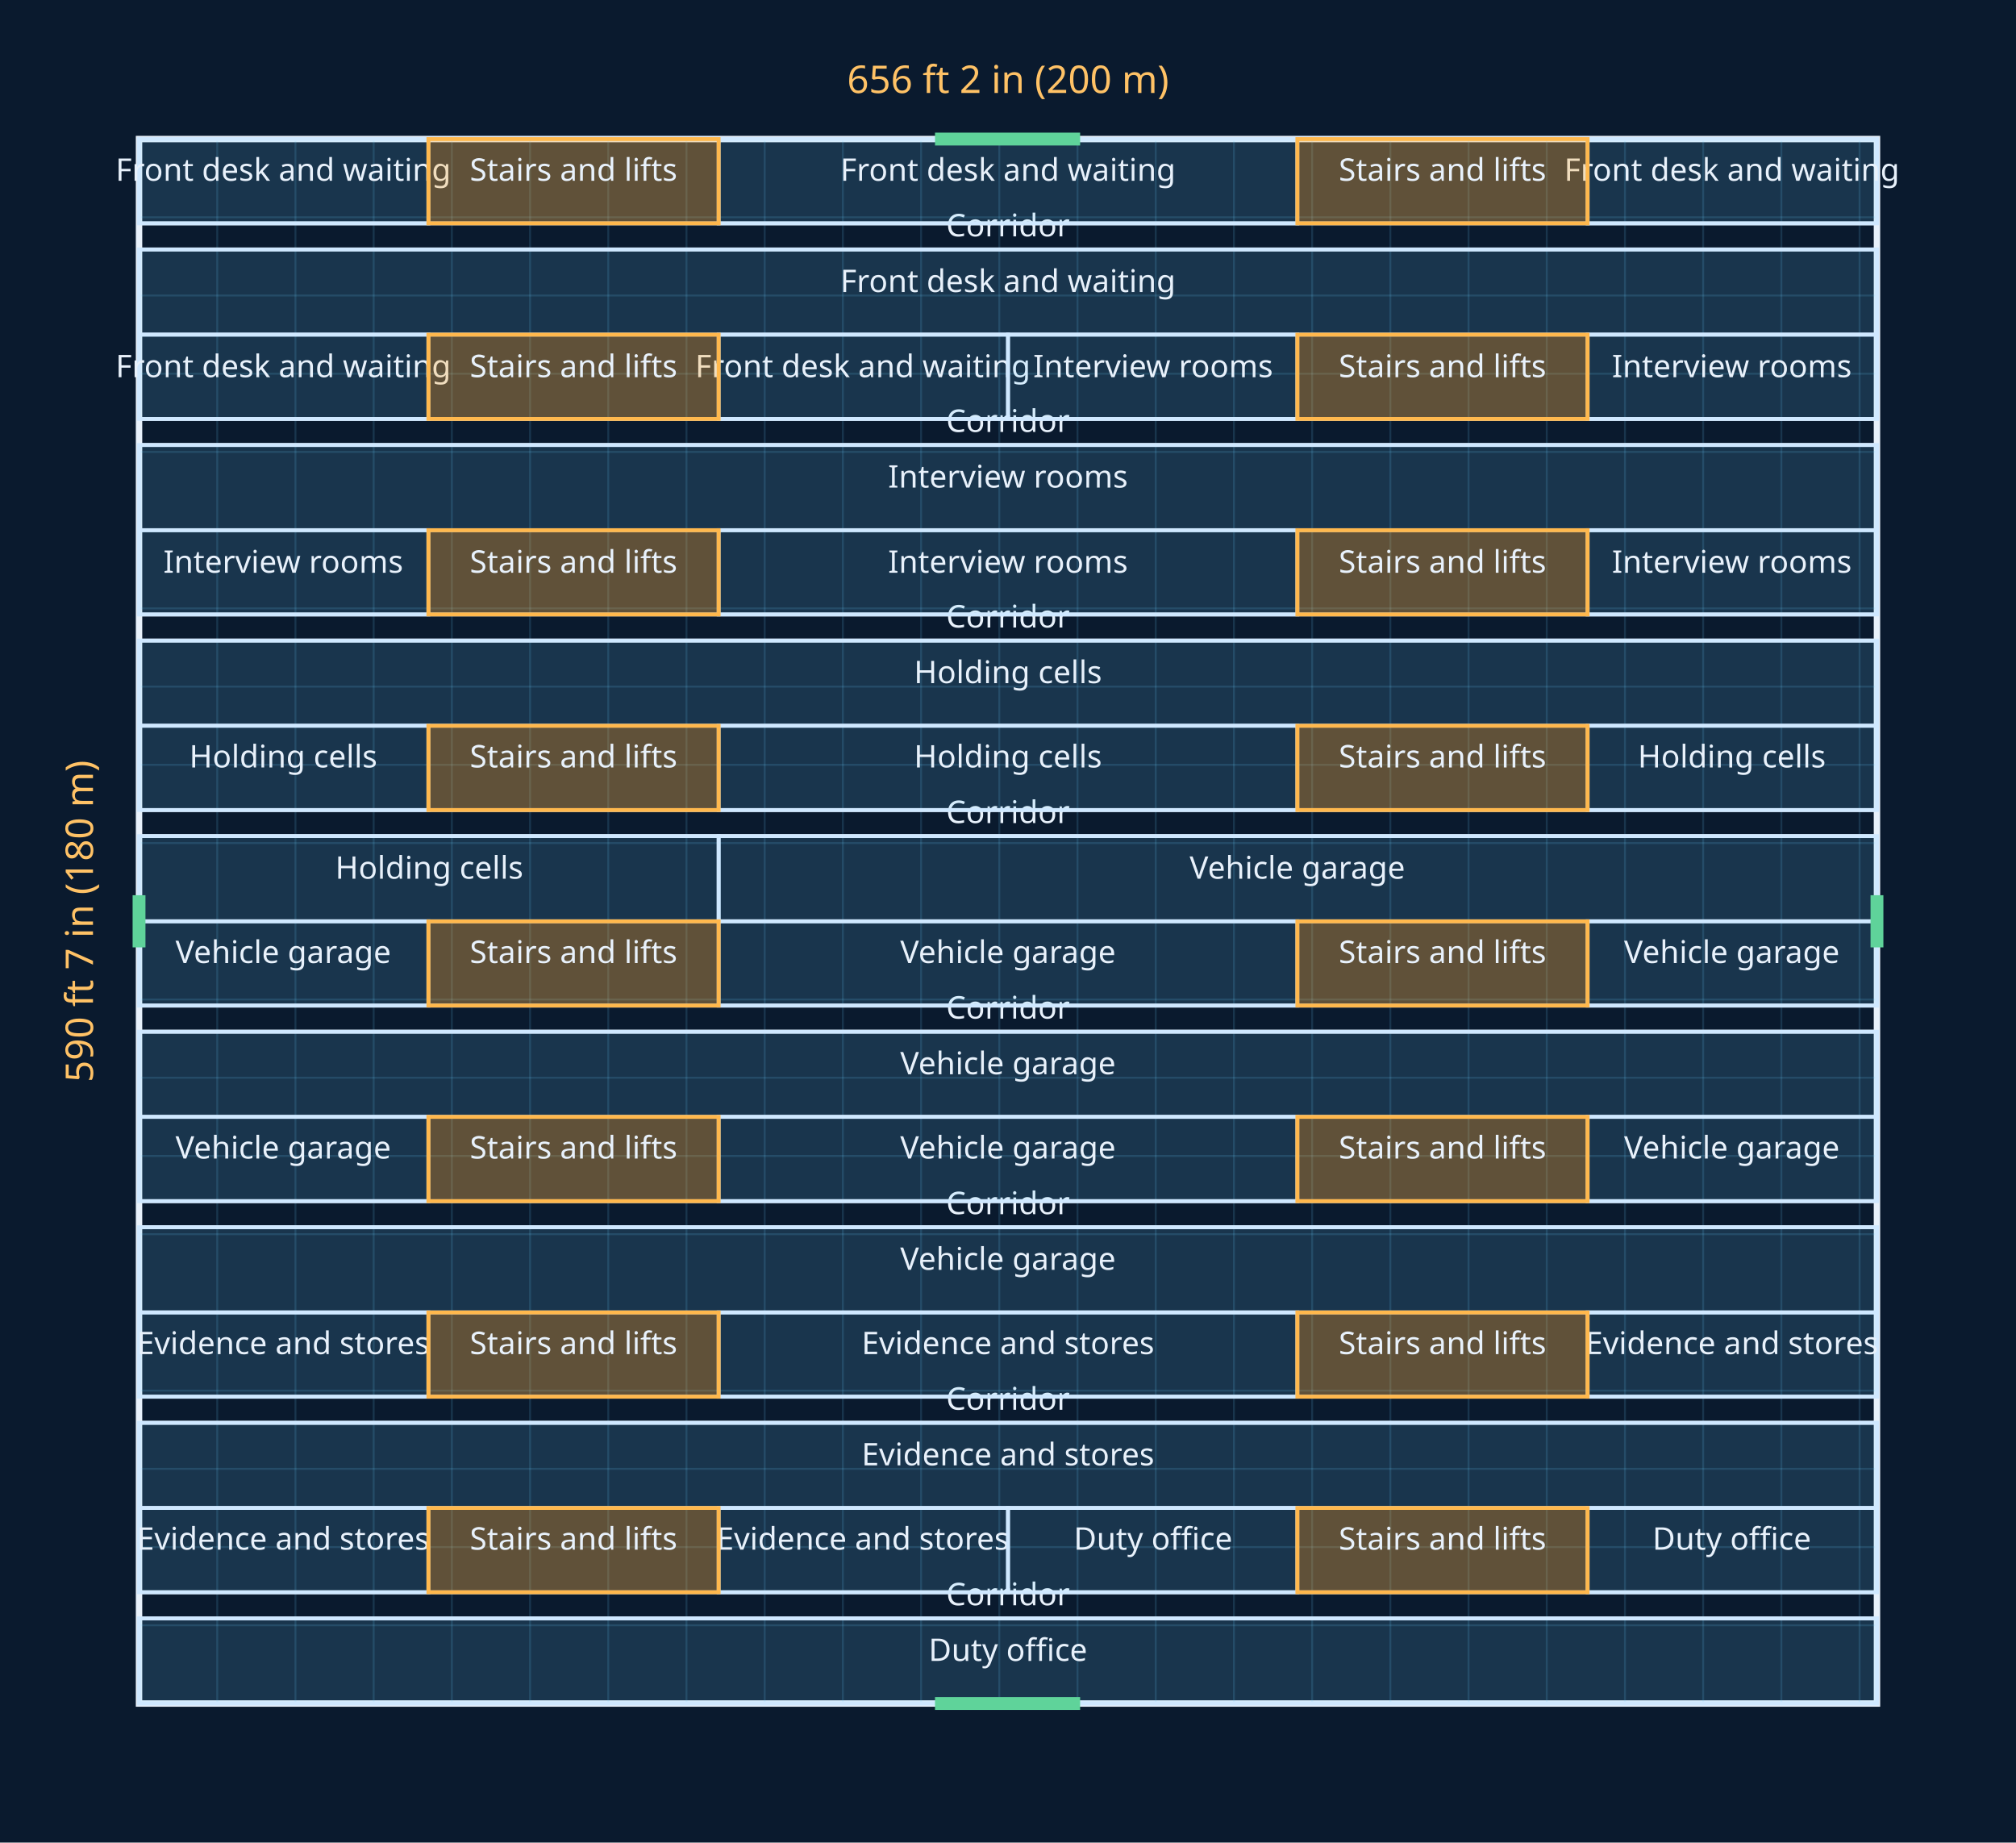
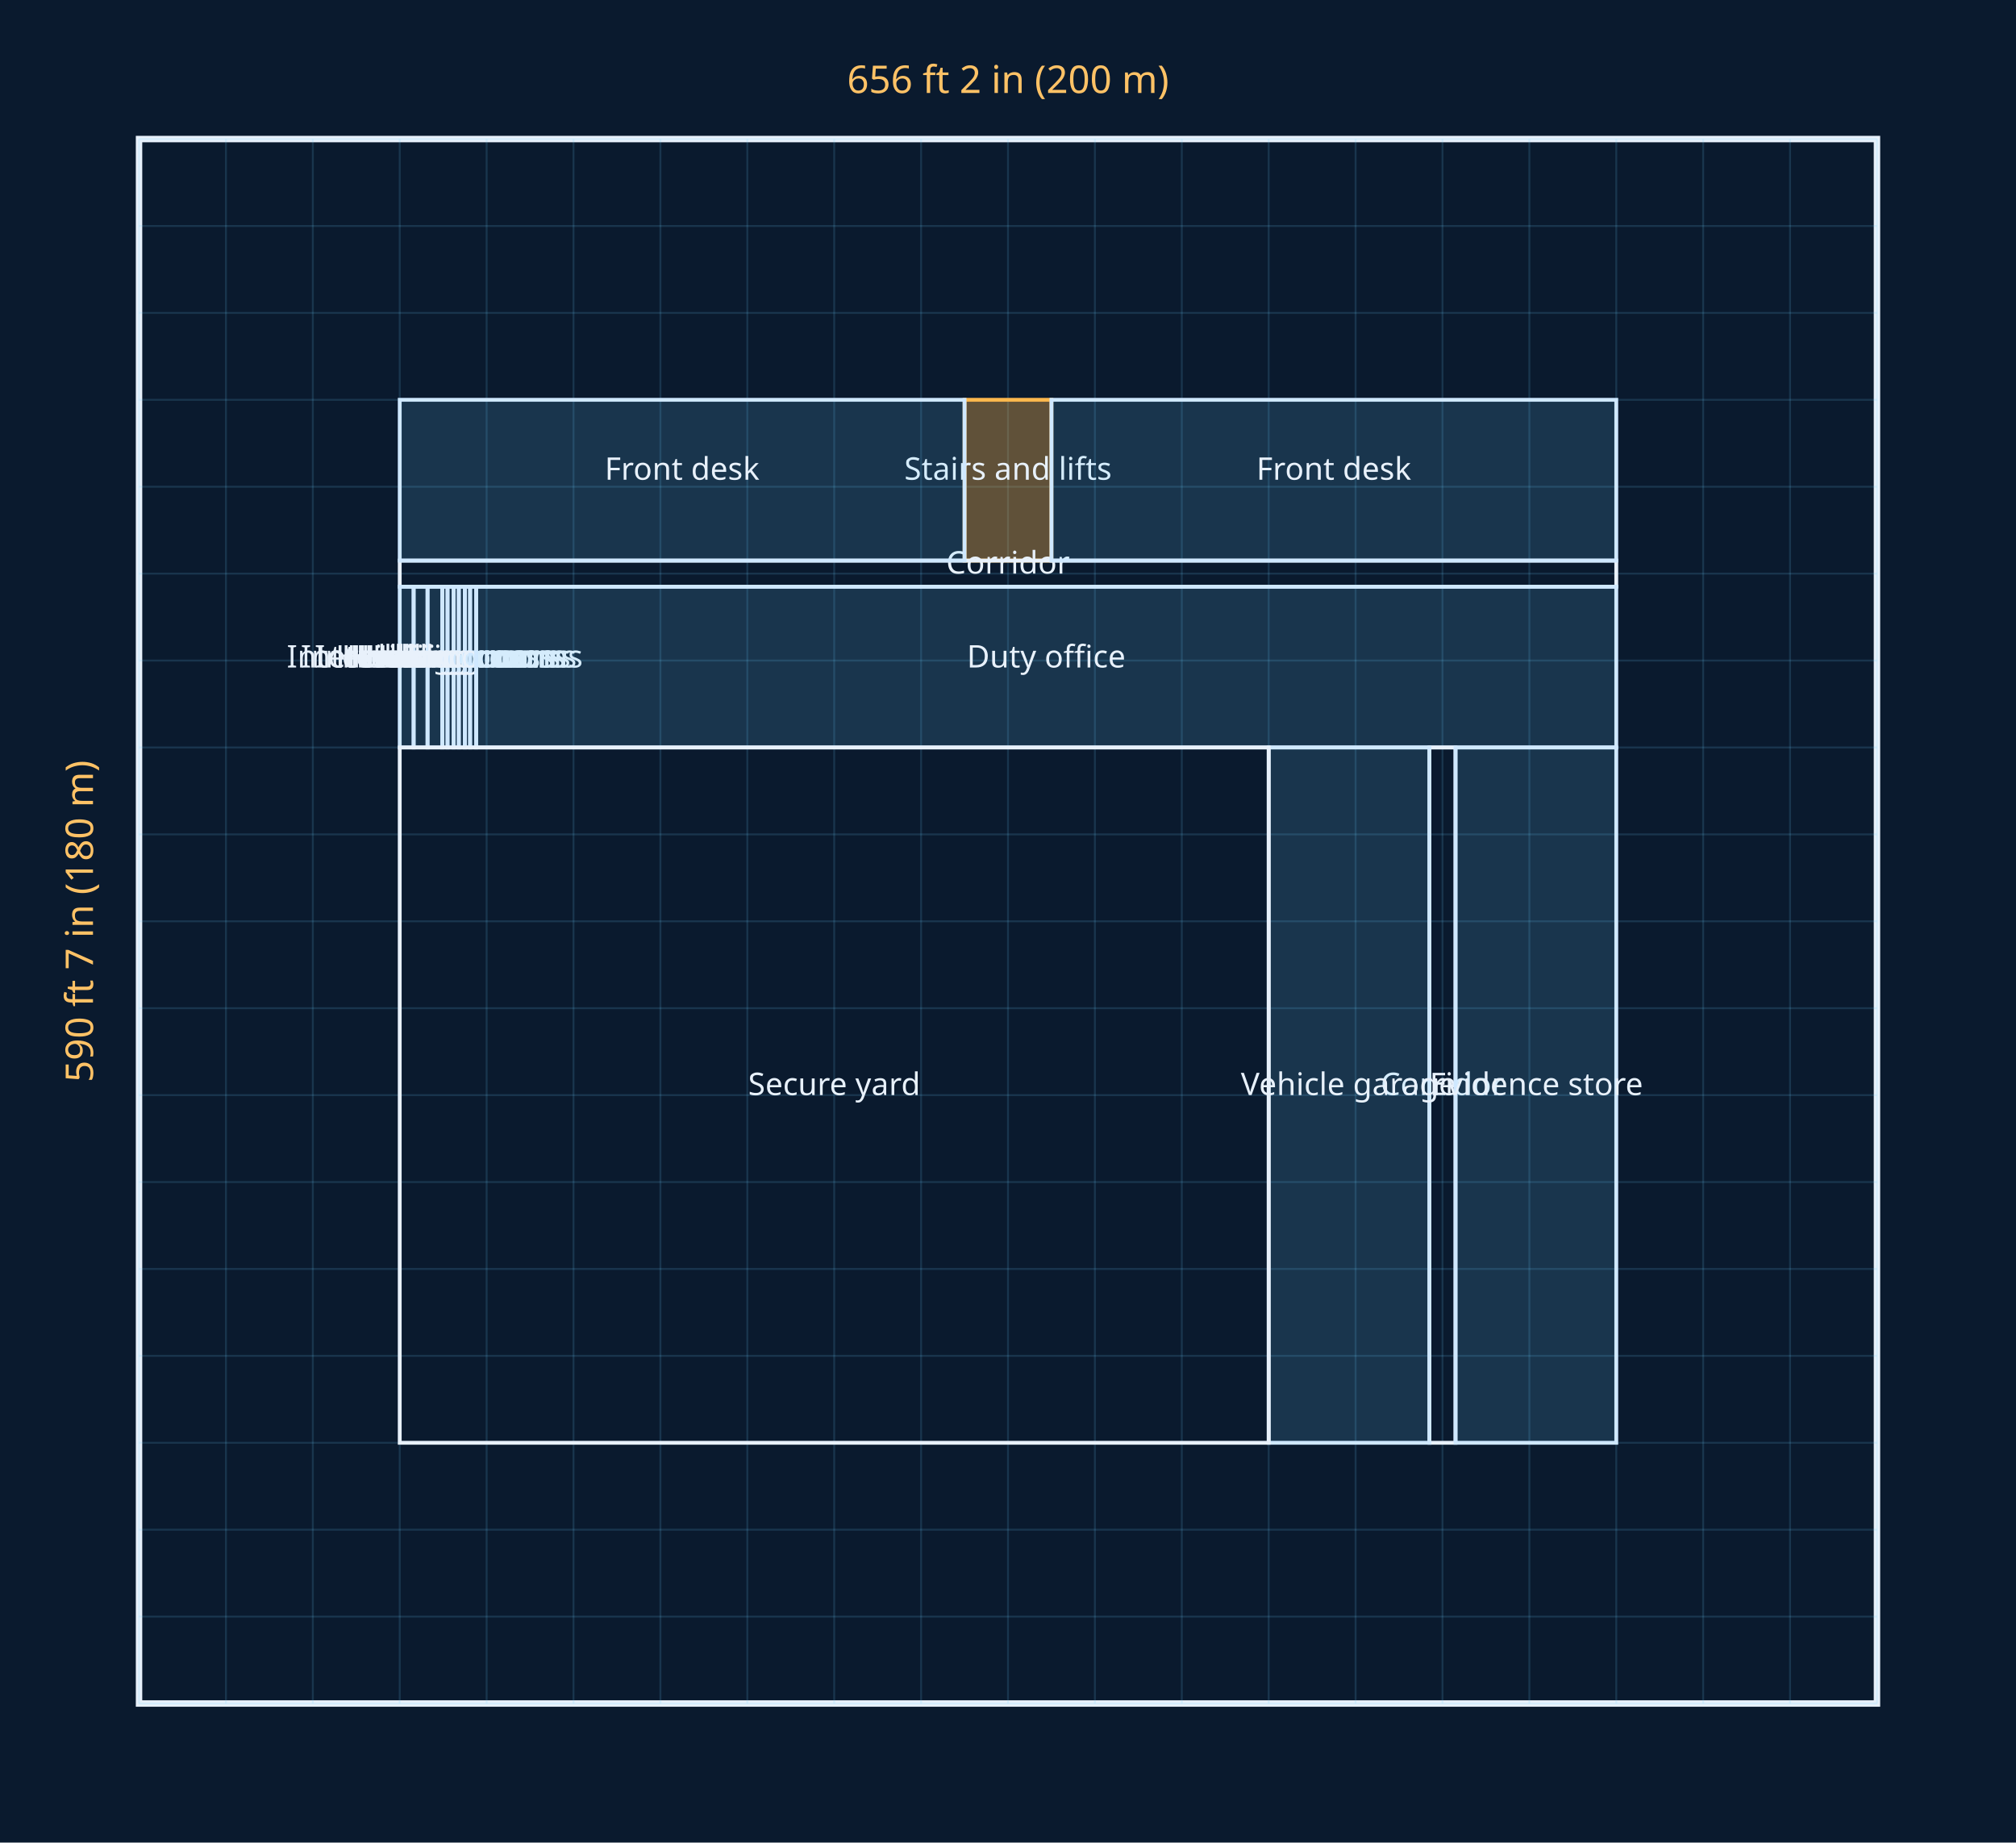
<svg xmlns="http://www.w3.org/2000/svg" viewBox="-16.0 -16.0 232.0 212.0" font-family="Segoe UI, sans-serif">
  <rect x="-16.0" y="-16.0" width="232.0" height="212.0" fill="#0a1a2e" />
  <rect x="0" y="0" width="200.0" height="180.0" fill="none" stroke="#e8f1fb" stroke-width="0.74" />
  <line x1="0.0" y1="0" x2="0.0" y2="180.0" stroke="#6fd0ff" stroke-opacity=".15" stroke-width="0.22" />
-   <line x1="9.0" y1="0" x2="9.0" y2="180.0" stroke="#6fd0ff" stroke-opacity=".15" stroke-width="0.22" />
-   <line x1="18.0" y1="0" x2="18.0" y2="180.0" stroke="#6fd0ff" stroke-opacity=".15" stroke-width="0.22" />
-   <line x1="27.0" y1="0" x2="27.0" y2="180.0" stroke="#6fd0ff" stroke-opacity=".15" stroke-width="0.22" />
-   <line x1="36.0" y1="0" x2="36.0" y2="180.0" stroke="#6fd0ff" stroke-opacity=".15" stroke-width="0.22" />
-   <line x1="45.0" y1="0" x2="45.0" y2="180.0" stroke="#6fd0ff" stroke-opacity=".15" stroke-width="0.22" />
-   <line x1="54.0" y1="0" x2="54.0" y2="180.0" stroke="#6fd0ff" stroke-opacity=".15" stroke-width="0.22" />
-   <line x1="63.0" y1="0" x2="63.0" y2="180.0" stroke="#6fd0ff" stroke-opacity=".15" stroke-width="0.22" />
-   <line x1="72.0" y1="0" x2="72.0" y2="180.0" stroke="#6fd0ff" stroke-opacity=".15" stroke-width="0.22" />
-   <line x1="81.0" y1="0" x2="81.0" y2="180.0" stroke="#6fd0ff" stroke-opacity=".15" stroke-width="0.22" />
+   <line x1="10.0" y1="0" x2="10.0" y2="180.0" stroke="#6fd0ff" stroke-opacity=".15" stroke-width="0.22" />
+   <line x1="20.0" y1="0" x2="20.0" y2="180.0" stroke="#6fd0ff" stroke-opacity=".15" stroke-width="0.22" />
+   <line x1="30.0" y1="0" x2="30.0" y2="180.0" stroke="#6fd0ff" stroke-opacity=".15" stroke-width="0.22" />
+   <line x1="40.0" y1="0" x2="40.0" y2="180.0" stroke="#6fd0ff" stroke-opacity=".15" stroke-width="0.22" />
+   <line x1="50.0" y1="0" x2="50.0" y2="180.0" stroke="#6fd0ff" stroke-opacity=".15" stroke-width="0.22" />
+   <line x1="60.0" y1="0" x2="60.0" y2="180.0" stroke="#6fd0ff" stroke-opacity=".15" stroke-width="0.22" />
+   <line x1="70.0" y1="0" x2="70.0" y2="180.0" stroke="#6fd0ff" stroke-opacity=".15" stroke-width="0.22" />
+   <line x1="80.0" y1="0" x2="80.0" y2="180.0" stroke="#6fd0ff" stroke-opacity=".15" stroke-width="0.22" />
  <line x1="90.0" y1="0" x2="90.0" y2="180.0" stroke="#6fd0ff" stroke-opacity=".15" stroke-width="0.22" />
-   <line x1="99.0" y1="0" x2="99.0" y2="180.0" stroke="#6fd0ff" stroke-opacity=".15" stroke-width="0.22" />
-   <line x1="108.0" y1="0" x2="108.0" y2="180.0" stroke="#6fd0ff" stroke-opacity=".15" stroke-width="0.22" />
-   <line x1="117.0" y1="0" x2="117.0" y2="180.0" stroke="#6fd0ff" stroke-opacity=".15" stroke-width="0.22" />
-   <line x1="126.0" y1="0" x2="126.0" y2="180.0" stroke="#6fd0ff" stroke-opacity=".15" stroke-width="0.22" />
-   <line x1="135.0" y1="0" x2="135.0" y2="180.0" stroke="#6fd0ff" stroke-opacity=".15" stroke-width="0.22" />
-   <line x1="144.0" y1="0" x2="144.0" y2="180.0" stroke="#6fd0ff" stroke-opacity=".15" stroke-width="0.22" />
-   <line x1="153.0" y1="0" x2="153.0" y2="180.0" stroke="#6fd0ff" stroke-opacity=".15" stroke-width="0.22" />
-   <line x1="162.0" y1="0" x2="162.0" y2="180.0" stroke="#6fd0ff" stroke-opacity=".15" stroke-width="0.22" />
-   <line x1="171.0" y1="0" x2="171.0" y2="180.0" stroke="#6fd0ff" stroke-opacity=".15" stroke-width="0.22" />
+   <line x1="100.0" y1="0" x2="100.0" y2="180.0" stroke="#6fd0ff" stroke-opacity=".15" stroke-width="0.22" />
+   <line x1="110.0" y1="0" x2="110.0" y2="180.0" stroke="#6fd0ff" stroke-opacity=".15" stroke-width="0.22" />
+   <line x1="120.0" y1="0" x2="120.0" y2="180.0" stroke="#6fd0ff" stroke-opacity=".15" stroke-width="0.22" />
+   <line x1="130.0" y1="0" x2="130.0" y2="180.0" stroke="#6fd0ff" stroke-opacity=".15" stroke-width="0.22" />
+   <line x1="140.0" y1="0" x2="140.0" y2="180.0" stroke="#6fd0ff" stroke-opacity=".15" stroke-width="0.22" />
+   <line x1="150.0" y1="0" x2="150.0" y2="180.0" stroke="#6fd0ff" stroke-opacity=".15" stroke-width="0.22" />
+   <line x1="160.0" y1="0" x2="160.0" y2="180.0" stroke="#6fd0ff" stroke-opacity=".15" stroke-width="0.22" />
+   <line x1="170.0" y1="0" x2="170.0" y2="180.0" stroke="#6fd0ff" stroke-opacity=".15" stroke-width="0.22" />
  <line x1="180.0" y1="0" x2="180.0" y2="180.0" stroke="#6fd0ff" stroke-opacity=".15" stroke-width="0.22" />
-   <line x1="189.0" y1="0" x2="189.0" y2="180.0" stroke="#6fd0ff" stroke-opacity=".15" stroke-width="0.22" />
-   <line x1="198.0" y1="0" x2="198.0" y2="180.0" stroke="#6fd0ff" stroke-opacity=".15" stroke-width="0.22" />
+   <line x1="190.0" y1="0" x2="190.0" y2="180.0" stroke="#6fd0ff" stroke-opacity=".15" stroke-width="0.22" />
+   <line x1="200.0" y1="0" x2="200.0" y2="180.0" stroke="#6fd0ff" stroke-opacity=".15" stroke-width="0.22" />
  <line x1="0" y1="0.0" x2="200.0" y2="0.0" stroke="#6fd0ff" stroke-opacity=".15" stroke-width="0.22" />
-   <line x1="0" y1="9.0" x2="200.0" y2="9.0" stroke="#6fd0ff" stroke-opacity=".15" stroke-width="0.22" />
-   <line x1="0" y1="18.0" x2="200.0" y2="18.0" stroke="#6fd0ff" stroke-opacity=".15" stroke-width="0.22" />
-   <line x1="0" y1="27.0" x2="200.0" y2="27.0" stroke="#6fd0ff" stroke-opacity=".15" stroke-width="0.22" />
-   <line x1="0" y1="36.0" x2="200.0" y2="36.0" stroke="#6fd0ff" stroke-opacity=".15" stroke-width="0.22" />
-   <line x1="0" y1="45.0" x2="200.0" y2="45.0" stroke="#6fd0ff" stroke-opacity=".15" stroke-width="0.22" />
-   <line x1="0" y1="54.0" x2="200.0" y2="54.0" stroke="#6fd0ff" stroke-opacity=".15" stroke-width="0.22" />
-   <line x1="0" y1="63.0" x2="200.0" y2="63.0" stroke="#6fd0ff" stroke-opacity=".15" stroke-width="0.22" />
-   <line x1="0" y1="72.0" x2="200.0" y2="72.0" stroke="#6fd0ff" stroke-opacity=".15" stroke-width="0.22" />
-   <line x1="0" y1="81.0" x2="200.0" y2="81.0" stroke="#6fd0ff" stroke-opacity=".15" stroke-width="0.22" />
+   <line x1="0" y1="10.0" x2="200.0" y2="10.0" stroke="#6fd0ff" stroke-opacity=".15" stroke-width="0.22" />
+   <line x1="0" y1="20.0" x2="200.0" y2="20.0" stroke="#6fd0ff" stroke-opacity=".15" stroke-width="0.22" />
+   <line x1="0" y1="30.0" x2="200.0" y2="30.0" stroke="#6fd0ff" stroke-opacity=".15" stroke-width="0.22" />
+   <line x1="0" y1="40.0" x2="200.0" y2="40.0" stroke="#6fd0ff" stroke-opacity=".15" stroke-width="0.22" />
+   <line x1="0" y1="50.0" x2="200.0" y2="50.0" stroke="#6fd0ff" stroke-opacity=".15" stroke-width="0.22" />
+   <line x1="0" y1="60.0" x2="200.0" y2="60.0" stroke="#6fd0ff" stroke-opacity=".15" stroke-width="0.22" />
+   <line x1="0" y1="70.0" x2="200.0" y2="70.0" stroke="#6fd0ff" stroke-opacity=".15" stroke-width="0.22" />
+   <line x1="0" y1="80.0" x2="200.0" y2="80.0" stroke="#6fd0ff" stroke-opacity=".15" stroke-width="0.22" />
  <line x1="0" y1="90.0" x2="200.0" y2="90.0" stroke="#6fd0ff" stroke-opacity=".15" stroke-width="0.22" />
-   <line x1="0" y1="99.0" x2="200.0" y2="99.0" stroke="#6fd0ff" stroke-opacity=".15" stroke-width="0.22" />
-   <line x1="0" y1="108.0" x2="200.0" y2="108.0" stroke="#6fd0ff" stroke-opacity=".15" stroke-width="0.22" />
-   <line x1="0" y1="117.0" x2="200.0" y2="117.0" stroke="#6fd0ff" stroke-opacity=".15" stroke-width="0.22" />
-   <line x1="0" y1="126.0" x2="200.0" y2="126.0" stroke="#6fd0ff" stroke-opacity=".15" stroke-width="0.22" />
-   <line x1="0" y1="135.0" x2="200.0" y2="135.0" stroke="#6fd0ff" stroke-opacity=".15" stroke-width="0.22" />
-   <line x1="0" y1="144.0" x2="200.0" y2="144.0" stroke="#6fd0ff" stroke-opacity=".15" stroke-width="0.22" />
-   <line x1="0" y1="153.0" x2="200.0" y2="153.0" stroke="#6fd0ff" stroke-opacity=".15" stroke-width="0.22" />
-   <line x1="0" y1="162.0" x2="200.0" y2="162.0" stroke="#6fd0ff" stroke-opacity=".15" stroke-width="0.22" />
-   <line x1="0" y1="171.0" x2="200.0" y2="171.0" stroke="#6fd0ff" stroke-opacity=".15" stroke-width="0.22" />
+   <line x1="0" y1="100.0" x2="200.0" y2="100.0" stroke="#6fd0ff" stroke-opacity=".15" stroke-width="0.22" />
+   <line x1="0" y1="110.0" x2="200.0" y2="110.0" stroke="#6fd0ff" stroke-opacity=".15" stroke-width="0.22" />
+   <line x1="0" y1="120.0" x2="200.0" y2="120.0" stroke="#6fd0ff" stroke-opacity=".15" stroke-width="0.22" />
+   <line x1="0" y1="130.0" x2="200.0" y2="130.0" stroke="#6fd0ff" stroke-opacity=".15" stroke-width="0.22" />
+   <line x1="0" y1="140.0" x2="200.0" y2="140.0" stroke="#6fd0ff" stroke-opacity=".15" stroke-width="0.22" />
+   <line x1="0" y1="150.0" x2="200.0" y2="150.0" stroke="#6fd0ff" stroke-opacity=".15" stroke-width="0.22" />
+   <line x1="0" y1="160.0" x2="200.0" y2="160.0" stroke="#6fd0ff" stroke-opacity=".15" stroke-width="0.22" />
+   <line x1="0" y1="170.0" x2="200.0" y2="170.0" stroke="#6fd0ff" stroke-opacity=".15" stroke-width="0.22" />
  <line x1="0" y1="180.0" x2="200.0" y2="180.0" stroke="#6fd0ff" stroke-opacity=".15" stroke-width="0.22" />
-   <polygon points="0.0,9.7 200.0,9.7 200.0,12.7 0.0,12.7" fill="none" stroke="#e8f1fb" stroke-width="0.44" />
-   <text x="100.0" y="11.2" font-size="3.6" fill="#e8f1fb" text-anchor="middle">Corridor</text>
-   <polygon points="0.0,32.2 200.0,32.2 200.0,35.2 0.0,35.2" fill="none" stroke="#e8f1fb" stroke-width="0.44" />
-   <text x="100.0" y="33.7" font-size="3.6" fill="#e8f1fb" text-anchor="middle">Corridor</text>
-   <polygon points="0.0,54.7 200.0,54.7 200.0,57.7 0.0,57.7" fill="none" stroke="#e8f1fb" stroke-width="0.44" />
-   <text x="100.0" y="56.2" font-size="3.6" fill="#e8f1fb" text-anchor="middle">Corridor</text>
-   <polygon points="0.0,77.2 200.0,77.2 200.0,80.2 0.0,80.2" fill="none" stroke="#e8f1fb" stroke-width="0.44" />
-   <text x="100.0" y="78.7" font-size="3.6" fill="#e8f1fb" text-anchor="middle">Corridor</text>
-   <polygon points="0.0,99.7 200.0,99.7 200.0,102.7 0.0,102.7" fill="none" stroke="#e8f1fb" stroke-width="0.44" />
-   <text x="100.0" y="101.2" font-size="3.6" fill="#e8f1fb" text-anchor="middle">Corridor</text>
-   <polygon points="0.0,122.2 200.0,122.2 200.0,125.2 0.0,125.2" fill="none" stroke="#e8f1fb" stroke-width="0.44" />
-   <text x="100.0" y="123.7" font-size="3.6" fill="#e8f1fb" text-anchor="middle">Corridor</text>
-   <polygon points="0.0,144.7 200.0,144.7 200.0,147.7 0.0,147.7" fill="none" stroke="#e8f1fb" stroke-width="0.44" />
-   <text x="100.0" y="146.2" font-size="3.6" fill="#e8f1fb" text-anchor="middle">Corridor</text>
-   <polygon points="0.0,167.2 200.0,167.2 200.0,170.2 0.0,170.2" fill="none" stroke="#e8f1fb" stroke-width="0.44" />
-   <text x="100.0" y="168.7" font-size="3.6" fill="#e8f1fb" text-anchor="middle">Corridor</text>
-   <polygon points="0.0,0.0 33.3,0.0 33.3,9.7 0.0,9.7" fill="rgba(111,208,255,.15)" stroke="#cfe8ff" stroke-width="0.44" />
-   <text x="16.6" y="4.8" font-size="3.6" fill="#e8f1fb" text-anchor="middle">Front desk and waiting</text>
-   <polygon points="66.7,0.0 133.3,0.0 133.3,9.7 66.7,9.7" fill="rgba(111,208,255,.15)" stroke="#cfe8ff" stroke-width="0.44" />
-   <text x="100.0" y="4.8" font-size="3.6" fill="#e8f1fb" text-anchor="middle">Front desk and waiting</text>
-   <polygon points="166.7,0.0 200.0,0.0 200.0,9.7 166.7,9.7" fill="rgba(111,208,255,.15)" stroke="#cfe8ff" stroke-width="0.44" />
-   <text x="183.3" y="4.8" font-size="3.6" fill="#e8f1fb" text-anchor="middle">Front desk and waiting</text>
-   <polygon points="0.0,12.7 200.0,12.7 200.0,22.5 0.0,22.5" fill="rgba(111,208,255,.15)" stroke="#cfe8ff" stroke-width="0.44" />
-   <text x="100.0" y="17.6" font-size="3.6" fill="#e8f1fb" text-anchor="middle">Front desk and waiting</text>
-   <polygon points="0.0,22.5 33.3,22.5 33.3,32.2 0.0,32.2" fill="rgba(111,208,255,.15)" stroke="#cfe8ff" stroke-width="0.44" />
-   <text x="16.6" y="27.4" font-size="3.6" fill="#e8f1fb" text-anchor="middle">Front desk and waiting</text>
-   <polygon points="66.7,22.5 100.0,22.5 100.0,32.2 66.7,32.2" fill="rgba(111,208,255,.15)" stroke="#cfe8ff" stroke-width="0.44" />
-   <text x="83.3" y="27.4" font-size="3.6" fill="#e8f1fb" text-anchor="middle">Front desk and waiting</text>
-   <polygon points="100.0,22.5 133.3,22.5 133.3,32.2 100.0,32.2" fill="rgba(111,208,255,.15)" stroke="#cfe8ff" stroke-width="0.44" />
-   <text x="116.7" y="27.4" font-size="3.6" fill="#e8f1fb" text-anchor="middle">Interview rooms</text>
-   <polygon points="166.7,22.5 200.0,22.5 200.0,32.2 166.7,32.2" fill="rgba(111,208,255,.15)" stroke="#cfe8ff" stroke-width="0.44" />
-   <text x="183.3" y="27.4" font-size="3.6" fill="#e8f1fb" text-anchor="middle">Interview rooms</text>
-   <polygon points="0.0,35.2 200.0,35.2 200.0,45.0 0.0,45.0" fill="rgba(111,208,255,.15)" stroke="#cfe8ff" stroke-width="0.44" />
-   <text x="100.0" y="40.1" font-size="3.6" fill="#e8f1fb" text-anchor="middle">Interview rooms</text>
-   <polygon points="0.0,45.0 33.3,45.0 33.3,54.7 0.0,54.7" fill="rgba(111,208,255,.15)" stroke="#cfe8ff" stroke-width="0.44" />
-   <text x="16.6" y="49.9" font-size="3.6" fill="#e8f1fb" text-anchor="middle">Interview rooms</text>
-   <polygon points="66.7,45.0 133.3,45.0 133.3,54.7 66.7,54.7" fill="rgba(111,208,255,.15)" stroke="#cfe8ff" stroke-width="0.44" />
-   <text x="100.0" y="49.9" font-size="3.6" fill="#e8f1fb" text-anchor="middle">Interview rooms</text>
-   <polygon points="166.7,45.0 200.0,45.0 200.0,54.7 166.7,54.7" fill="rgba(111,208,255,.15)" stroke="#cfe8ff" stroke-width="0.44" />
-   <text x="183.3" y="49.9" font-size="3.6" fill="#e8f1fb" text-anchor="middle">Interview rooms</text>
-   <polygon points="0.0,57.7 200.0,57.7 200.0,67.5 0.0,67.5" fill="rgba(111,208,255,.15)" stroke="#cfe8ff" stroke-width="0.44" />
-   <text x="100.0" y="62.6" font-size="3.6" fill="#e8f1fb" text-anchor="middle">Holding cells</text>
-   <polygon points="0.0,67.5 33.3,67.5 33.3,77.2 0.0,77.2" fill="rgba(111,208,255,.15)" stroke="#cfe8ff" stroke-width="0.44" />
-   <text x="16.6" y="72.3" font-size="3.6" fill="#e8f1fb" text-anchor="middle">Holding cells</text>
-   <polygon points="66.7,67.5 133.3,67.5 133.3,77.2 66.7,77.2" fill="rgba(111,208,255,.15)" stroke="#cfe8ff" stroke-width="0.44" />
-   <text x="100.0" y="72.3" font-size="3.6" fill="#e8f1fb" text-anchor="middle">Holding cells</text>
-   <polygon points="166.7,67.5 200.0,67.5 200.0,77.2 166.7,77.2" fill="rgba(111,208,255,.15)" stroke="#cfe8ff" stroke-width="0.44" />
-   <text x="183.3" y="72.3" font-size="3.6" fill="#e8f1fb" text-anchor="middle">Holding cells</text>
-   <polygon points="0.0,80.2 66.7,80.2 66.7,90.0 0.0,90.0" fill="rgba(111,208,255,.15)" stroke="#cfe8ff" stroke-width="0.44" />
-   <text x="33.4" y="85.1" font-size="3.6" fill="#e8f1fb" text-anchor="middle">Holding cells</text>
-   <polygon points="66.7,80.2 200.0,80.2 200.0,90.0 66.7,90.0" fill="rgba(111,208,255,.15)" stroke="#cfe8ff" stroke-width="0.44" />
-   <text x="133.3" y="85.1" font-size="3.6" fill="#e8f1fb" text-anchor="middle">Vehicle garage</text>
-   <polygon points="0.0,90.0 33.3,90.0 33.3,99.7 0.0,99.7" fill="rgba(111,208,255,.15)" stroke="#cfe8ff" stroke-width="0.44" />
-   <text x="16.6" y="94.8" font-size="3.6" fill="#e8f1fb" text-anchor="middle">Vehicle garage</text>
-   <polygon points="66.7,90.0 133.3,90.0 133.3,99.7 66.7,99.7" fill="rgba(111,208,255,.15)" stroke="#cfe8ff" stroke-width="0.44" />
-   <text x="100.0" y="94.8" font-size="3.6" fill="#e8f1fb" text-anchor="middle">Vehicle garage</text>
-   <polygon points="166.7,90.0 200.0,90.0 200.0,99.7 166.7,99.7" fill="rgba(111,208,255,.15)" stroke="#cfe8ff" stroke-width="0.44" />
-   <text x="183.3" y="94.8" font-size="3.6" fill="#e8f1fb" text-anchor="middle">Vehicle garage</text>
-   <polygon points="0.0,102.7 200.0,102.7 200.0,112.5 0.0,112.5" fill="rgba(111,208,255,.15)" stroke="#cfe8ff" stroke-width="0.44" />
-   <text x="100.0" y="107.6" font-size="3.6" fill="#e8f1fb" text-anchor="middle">Vehicle garage</text>
-   <polygon points="0.0,112.5 33.3,112.5 33.3,122.2 0.0,122.2" fill="rgba(111,208,255,.15)" stroke="#cfe8ff" stroke-width="0.44" />
-   <text x="16.6" y="117.3" font-size="3.6" fill="#e8f1fb" text-anchor="middle">Vehicle garage</text>
-   <polygon points="66.7,112.5 133.3,112.5 133.3,122.2 66.7,122.2" fill="rgba(111,208,255,.15)" stroke="#cfe8ff" stroke-width="0.44" />
-   <text x="100.0" y="117.3" font-size="3.6" fill="#e8f1fb" text-anchor="middle">Vehicle garage</text>
-   <polygon points="166.7,112.5 200.0,112.5 200.0,122.2 166.7,122.2" fill="rgba(111,208,255,.15)" stroke="#cfe8ff" stroke-width="0.44" />
-   <text x="183.3" y="117.3" font-size="3.6" fill="#e8f1fb" text-anchor="middle">Vehicle garage</text>
-   <polygon points="0.0,125.2 200.0,125.2 200.0,135.0 0.0,135.0" fill="rgba(111,208,255,.15)" stroke="#cfe8ff" stroke-width="0.44" />
-   <text x="100.0" y="130.1" font-size="3.6" fill="#e8f1fb" text-anchor="middle">Vehicle garage</text>
-   <polygon points="0.0,135.0 33.3,135.0 33.3,144.7 0.0,144.7" fill="rgba(111,208,255,.15)" stroke="#cfe8ff" stroke-width="0.44" />
-   <text x="16.6" y="139.8" font-size="3.6" fill="#e8f1fb" text-anchor="middle">Evidence and stores</text>
-   <polygon points="66.7,135.0 133.3,135.0 133.3,144.7 66.7,144.7" fill="rgba(111,208,255,.15)" stroke="#cfe8ff" stroke-width="0.44" />
-   <text x="100.0" y="139.8" font-size="3.6" fill="#e8f1fb" text-anchor="middle">Evidence and stores</text>
-   <polygon points="166.7,135.0 200.0,135.0 200.0,144.7 166.7,144.7" fill="rgba(111,208,255,.15)" stroke="#cfe8ff" stroke-width="0.44" />
-   <text x="183.3" y="139.8" font-size="3.6" fill="#e8f1fb" text-anchor="middle">Evidence and stores</text>
-   <polygon points="0.0,147.7 200.0,147.7 200.0,157.5 0.0,157.5" fill="rgba(111,208,255,.15)" stroke="#cfe8ff" stroke-width="0.44" />
-   <text x="100.0" y="152.6" font-size="3.6" fill="#e8f1fb" text-anchor="middle">Evidence and stores</text>
-   <polygon points="0.0,157.5 33.3,157.5 33.3,167.2 0.0,167.2" fill="rgba(111,208,255,.15)" stroke="#cfe8ff" stroke-width="0.44" />
-   <text x="16.6" y="162.3" font-size="3.6" fill="#e8f1fb" text-anchor="middle">Evidence and stores</text>
-   <polygon points="66.7,157.5 100.0,157.5 100.0,167.2 66.7,167.2" fill="rgba(111,208,255,.15)" stroke="#cfe8ff" stroke-width="0.44" />
-   <text x="83.3" y="162.3" font-size="3.6" fill="#e8f1fb" text-anchor="middle">Evidence and stores</text>
-   <polygon points="100.0,157.5 133.3,157.5 133.3,167.2 100.0,167.2" fill="rgba(111,208,255,.15)" stroke="#cfe8ff" stroke-width="0.44" />
-   <text x="116.7" y="162.3" font-size="3.6" fill="#e8f1fb" text-anchor="middle">Duty office</text>
-   <polygon points="166.7,157.5 200.0,157.5 200.0,167.2 166.7,167.2" fill="rgba(111,208,255,.15)" stroke="#cfe8ff" stroke-width="0.44" />
-   <text x="183.3" y="162.3" font-size="3.6" fill="#e8f1fb" text-anchor="middle">Duty office</text>
-   <polygon points="0.0,170.2 200.0,170.2 200.0,180.0 0.0,180.0" fill="rgba(111,208,255,.15)" stroke="#cfe8ff" stroke-width="0.44" />
-   <text x="100.0" y="175.1" font-size="3.6" fill="#e8f1fb" text-anchor="middle">Duty office</text>
-   <polygon points="33.3,0.0 66.7,0.0 66.7,9.7 33.3,9.7" fill="rgba(255,184,77,.35)" stroke="#ffb84d" stroke-width="0.44" />
-   <text x="50.0" y="4.8" font-size="3.6" fill="#e8f1fb" text-anchor="middle">Stairs and lifts</text>
-   <polygon points="133.3,0.0 166.7,0.0 166.7,9.7 133.3,9.7" fill="rgba(255,184,77,.35)" stroke="#ffb84d" stroke-width="0.44" />
-   <text x="150.0" y="4.8" font-size="3.6" fill="#e8f1fb" text-anchor="middle">Stairs and lifts</text>
-   <polygon points="33.3,22.5 66.7,22.5 66.7,32.2 33.3,32.2" fill="rgba(255,184,77,.35)" stroke="#ffb84d" stroke-width="0.44" />
-   <text x="50.0" y="27.4" font-size="3.6" fill="#e8f1fb" text-anchor="middle">Stairs and lifts</text>
-   <polygon points="133.3,22.5 166.7,22.5 166.7,32.2 133.3,32.2" fill="rgba(255,184,77,.35)" stroke="#ffb84d" stroke-width="0.44" />
-   <text x="150.0" y="27.4" font-size="3.6" fill="#e8f1fb" text-anchor="middle">Stairs and lifts</text>
-   <polygon points="33.3,45.0 66.7,45.0 66.7,54.7 33.3,54.7" fill="rgba(255,184,77,.35)" stroke="#ffb84d" stroke-width="0.44" />
-   <text x="50.0" y="49.9" font-size="3.6" fill="#e8f1fb" text-anchor="middle">Stairs and lifts</text>
-   <polygon points="133.3,45.0 166.7,45.0 166.7,54.7 133.3,54.7" fill="rgba(255,184,77,.35)" stroke="#ffb84d" stroke-width="0.44" />
-   <text x="150.0" y="49.9" font-size="3.6" fill="#e8f1fb" text-anchor="middle">Stairs and lifts</text>
-   <polygon points="33.3,67.5 66.7,67.5 66.7,77.2 33.3,77.2" fill="rgba(255,184,77,.35)" stroke="#ffb84d" stroke-width="0.44" />
-   <text x="50.0" y="72.3" font-size="3.6" fill="#e8f1fb" text-anchor="middle">Stairs and lifts</text>
-   <polygon points="133.3,67.5 166.7,67.5 166.7,77.2 133.3,77.2" fill="rgba(255,184,77,.35)" stroke="#ffb84d" stroke-width="0.44" />
-   <text x="150.0" y="72.3" font-size="3.6" fill="#e8f1fb" text-anchor="middle">Stairs and lifts</text>
-   <polygon points="33.3,90.0 66.7,90.0 66.7,99.7 33.3,99.7" fill="rgba(255,184,77,.35)" stroke="#ffb84d" stroke-width="0.44" />
-   <text x="50.0" y="94.8" font-size="3.6" fill="#e8f1fb" text-anchor="middle">Stairs and lifts</text>
-   <polygon points="133.3,90.0 166.7,90.0 166.7,99.7 133.3,99.7" fill="rgba(255,184,77,.35)" stroke="#ffb84d" stroke-width="0.44" />
-   <text x="150.0" y="94.8" font-size="3.6" fill="#e8f1fb" text-anchor="middle">Stairs and lifts</text>
-   <polygon points="33.3,112.5 66.7,112.5 66.7,122.2 33.3,122.2" fill="rgba(255,184,77,.35)" stroke="#ffb84d" stroke-width="0.44" />
-   <text x="50.0" y="117.3" font-size="3.6" fill="#e8f1fb" text-anchor="middle">Stairs and lifts</text>
-   <polygon points="133.3,112.5 166.7,112.5 166.7,122.2 133.3,122.2" fill="rgba(255,184,77,.35)" stroke="#ffb84d" stroke-width="0.44" />
-   <text x="150.0" y="117.3" font-size="3.6" fill="#e8f1fb" text-anchor="middle">Stairs and lifts</text>
-   <polygon points="33.3,135.0 66.7,135.0 66.7,144.7 33.3,144.7" fill="rgba(255,184,77,.35)" stroke="#ffb84d" stroke-width="0.44" />
-   <text x="50.0" y="139.8" font-size="3.6" fill="#e8f1fb" text-anchor="middle">Stairs and lifts</text>
-   <polygon points="133.3,135.0 166.7,135.0 166.7,144.7 133.3,144.7" fill="rgba(255,184,77,.35)" stroke="#ffb84d" stroke-width="0.44" />
-   <text x="150.0" y="139.8" font-size="3.6" fill="#e8f1fb" text-anchor="middle">Stairs and lifts</text>
-   <polygon points="33.3,157.5 66.7,157.5 66.7,167.2 33.3,167.2" fill="rgba(255,184,77,.35)" stroke="#ffb84d" stroke-width="0.44" />
-   <text x="50.0" y="162.3" font-size="3.6" fill="#e8f1fb" text-anchor="middle">Stairs and lifts</text>
-   <polygon points="133.3,157.5 166.7,157.5 166.7,167.2 133.3,167.2" fill="rgba(255,184,77,.35)" stroke="#ffb84d" stroke-width="0.44" />
-   <text x="150.0" y="162.3" font-size="3.6" fill="#e8f1fb" text-anchor="middle">Stairs and lifts</text>
-   <line x1="91.6" y1="0.0" x2="108.3" y2="0.0" stroke="#5fd39a" stroke-width="1.48" />
-   <line x1="91.6" y1="180.0" x2="108.3" y2="180.0" stroke="#5fd39a" stroke-width="1.48" />
-   <line x1="0.0" y1="87.0" x2="0.0" y2="93.0" stroke="#5fd39a" stroke-width="1.48" />
-   <line x1="200.0" y1="87.0" x2="200.0" y2="93.0" stroke="#5fd39a" stroke-width="1.48" />
+   <polygon points="95.0,30.0 105.0,30.0 105.0,48.5 95.0,48.5" fill="rgba(255,184,77,.35)" stroke="#ffb84d" stroke-width="0.44" />
+   <text x="100.0" y="39.2" font-size="3.6" fill="#e8f1fb" text-anchor="middle">Stairs and lifts</text>
+   <polygon points="30.0,48.5 170.0,48.5 170.0,51.5 30.0,51.5" fill="none" stroke="#e8f1fb" stroke-width="0.44" />
+   <text x="100.0" y="50.0" font-size="3.6" fill="#e8f1fb" text-anchor="middle">Corridor</text>
+   <polygon points="30.0,30.0 95.0,30.0 95.0,48.5 30.0,48.5" fill="rgba(111,208,255,.15)" stroke="#cfe8ff" stroke-width="0.44" />
+   <text x="62.5" y="39.2" font-size="3.6" fill="#e8f1fb" text-anchor="middle">Front desk</text>
+   <polygon points="105.0,30.0 170.0,30.0 170.0,48.5 105.0,48.5" fill="rgba(111,208,255,.15)" stroke="#cfe8ff" stroke-width="0.44" />
+   <text x="137.5" y="39.2" font-size="3.6" fill="#e8f1fb" text-anchor="middle">Front desk</text>
+   <polygon points="30.0,51.5 31.6,51.5 31.6,70.0 30.0,70.0" fill="rgba(111,208,255,.15)" stroke="#cfe8ff" stroke-width="0.44" />
+   <text x="30.8" y="60.8" font-size="3.6" fill="#e8f1fb" text-anchor="middle">Interview rooms</text>
+   <polygon points="31.6,51.5 33.2,51.5 33.2,70.0 31.6,70.0" fill="rgba(111,208,255,.15)" stroke="#cfe8ff" stroke-width="0.44" />
+   <text x="32.4" y="60.8" font-size="3.6" fill="#e8f1fb" text-anchor="middle">Interview rooms</text>
+   <polygon points="33.2,51.5 34.9,51.5 34.9,70.0 33.2,70.0" fill="rgba(111,208,255,.15)" stroke="#cfe8ff" stroke-width="0.44" />
+   <text x="34.0" y="60.8" font-size="3.6" fill="#e8f1fb" text-anchor="middle">Interview rooms</text>
+   <polygon points="34.9,51.5 35.5,51.5 35.5,70.0 34.9,70.0" fill="rgba(111,208,255,.15)" stroke="#cfe8ff" stroke-width="0.44" />
+   <text x="35.2" y="60.8" font-size="3.6" fill="#e8f1fb" text-anchor="middle">Holding rooms</text>
+   <polygon points="35.5,51.5 36.2,51.5 36.2,70.0 35.5,70.0" fill="rgba(111,208,255,.15)" stroke="#cfe8ff" stroke-width="0.44" />
+   <text x="35.9" y="60.8" font-size="3.6" fill="#e8f1fb" text-anchor="middle">Holding rooms</text>
+   <polygon points="36.2,51.5 36.8,51.5 36.8,70.0 36.2,70.0" fill="rgba(111,208,255,.15)" stroke="#cfe8ff" stroke-width="0.44" />
+   <text x="36.5" y="60.8" font-size="3.6" fill="#e8f1fb" text-anchor="middle">Holding rooms</text>
+   <polygon points="36.8,51.5 37.5,51.5 37.5,70.0 36.8,70.0" fill="rgba(111,208,255,.15)" stroke="#cfe8ff" stroke-width="0.44" />
+   <text x="37.1" y="60.8" font-size="3.6" fill="#e8f1fb" text-anchor="middle">Holding rooms</text>
+   <polygon points="37.5,51.5 38.1,51.5 38.1,70.0 37.5,70.0" fill="rgba(111,208,255,.15)" stroke="#cfe8ff" stroke-width="0.44" />
+   <text x="37.8" y="60.8" font-size="3.6" fill="#e8f1fb" text-anchor="middle">Holding rooms</text>
+   <polygon points="38.1,51.5 38.8,51.5 38.8,70.0 38.1,70.0" fill="rgba(111,208,255,.15)" stroke="#cfe8ff" stroke-width="0.44" />
+   <text x="38.5" y="60.8" font-size="3.6" fill="#e8f1fb" text-anchor="middle">Holding rooms</text>
+   <polygon points="38.8,51.5 170.0,51.5 170.0,70.0 38.8,70.0" fill="rgba(111,208,255,.15)" stroke="#cfe8ff" stroke-width="0.44" />
+   <text x="104.4" y="60.8" font-size="3.6" fill="#e8f1fb" text-anchor="middle">Duty office</text>
+   <polygon points="148.5,70.0 151.5,70.0 151.5,150.0 148.5,150.0" fill="none" stroke="#e8f1fb" stroke-width="0.44" />
+   <text x="150.0" y="110.0" font-size="3.6" fill="#e8f1fb" text-anchor="middle">Corridor</text>
+   <polygon points="130.0,70.0 148.5,70.0 148.5,150.0 130.0,150.0" fill="rgba(111,208,255,.15)" stroke="#cfe8ff" stroke-width="0.44" />
+   <text x="139.2" y="110.0" font-size="3.6" fill="#e8f1fb" text-anchor="middle">Vehicle garage</text>
+   <polygon points="151.5,70.0 170.0,70.0 170.0,150.0 151.5,150.0" fill="rgba(111,208,255,.15)" stroke="#cfe8ff" stroke-width="0.44" />
+   <text x="160.8" y="110.0" font-size="3.6" fill="#e8f1fb" text-anchor="middle">Evidence store</text>
+   <polygon points="30.0,70.0 130.0,70.0 130.0,150.0 30.0,150.0" fill="none" stroke="#e8f1fb" stroke-width="0.44" />
+   <text x="80.0" y="110.0" font-size="3.6" fill="#e8f1fb" text-anchor="middle">Secure yard</text>
  <text x="100.0" y="-5.3" font-size="4.4" fill="#ffc266" text-anchor="middle">656 ft 2 in (200 m)</text>
  <text x="-5.3" y="90.0" font-size="4.4" fill="#ffc266" text-anchor="middle" transform="rotate(-90 -5.3 90.0)">590 ft 7 in (180 m)</text>
</svg>
